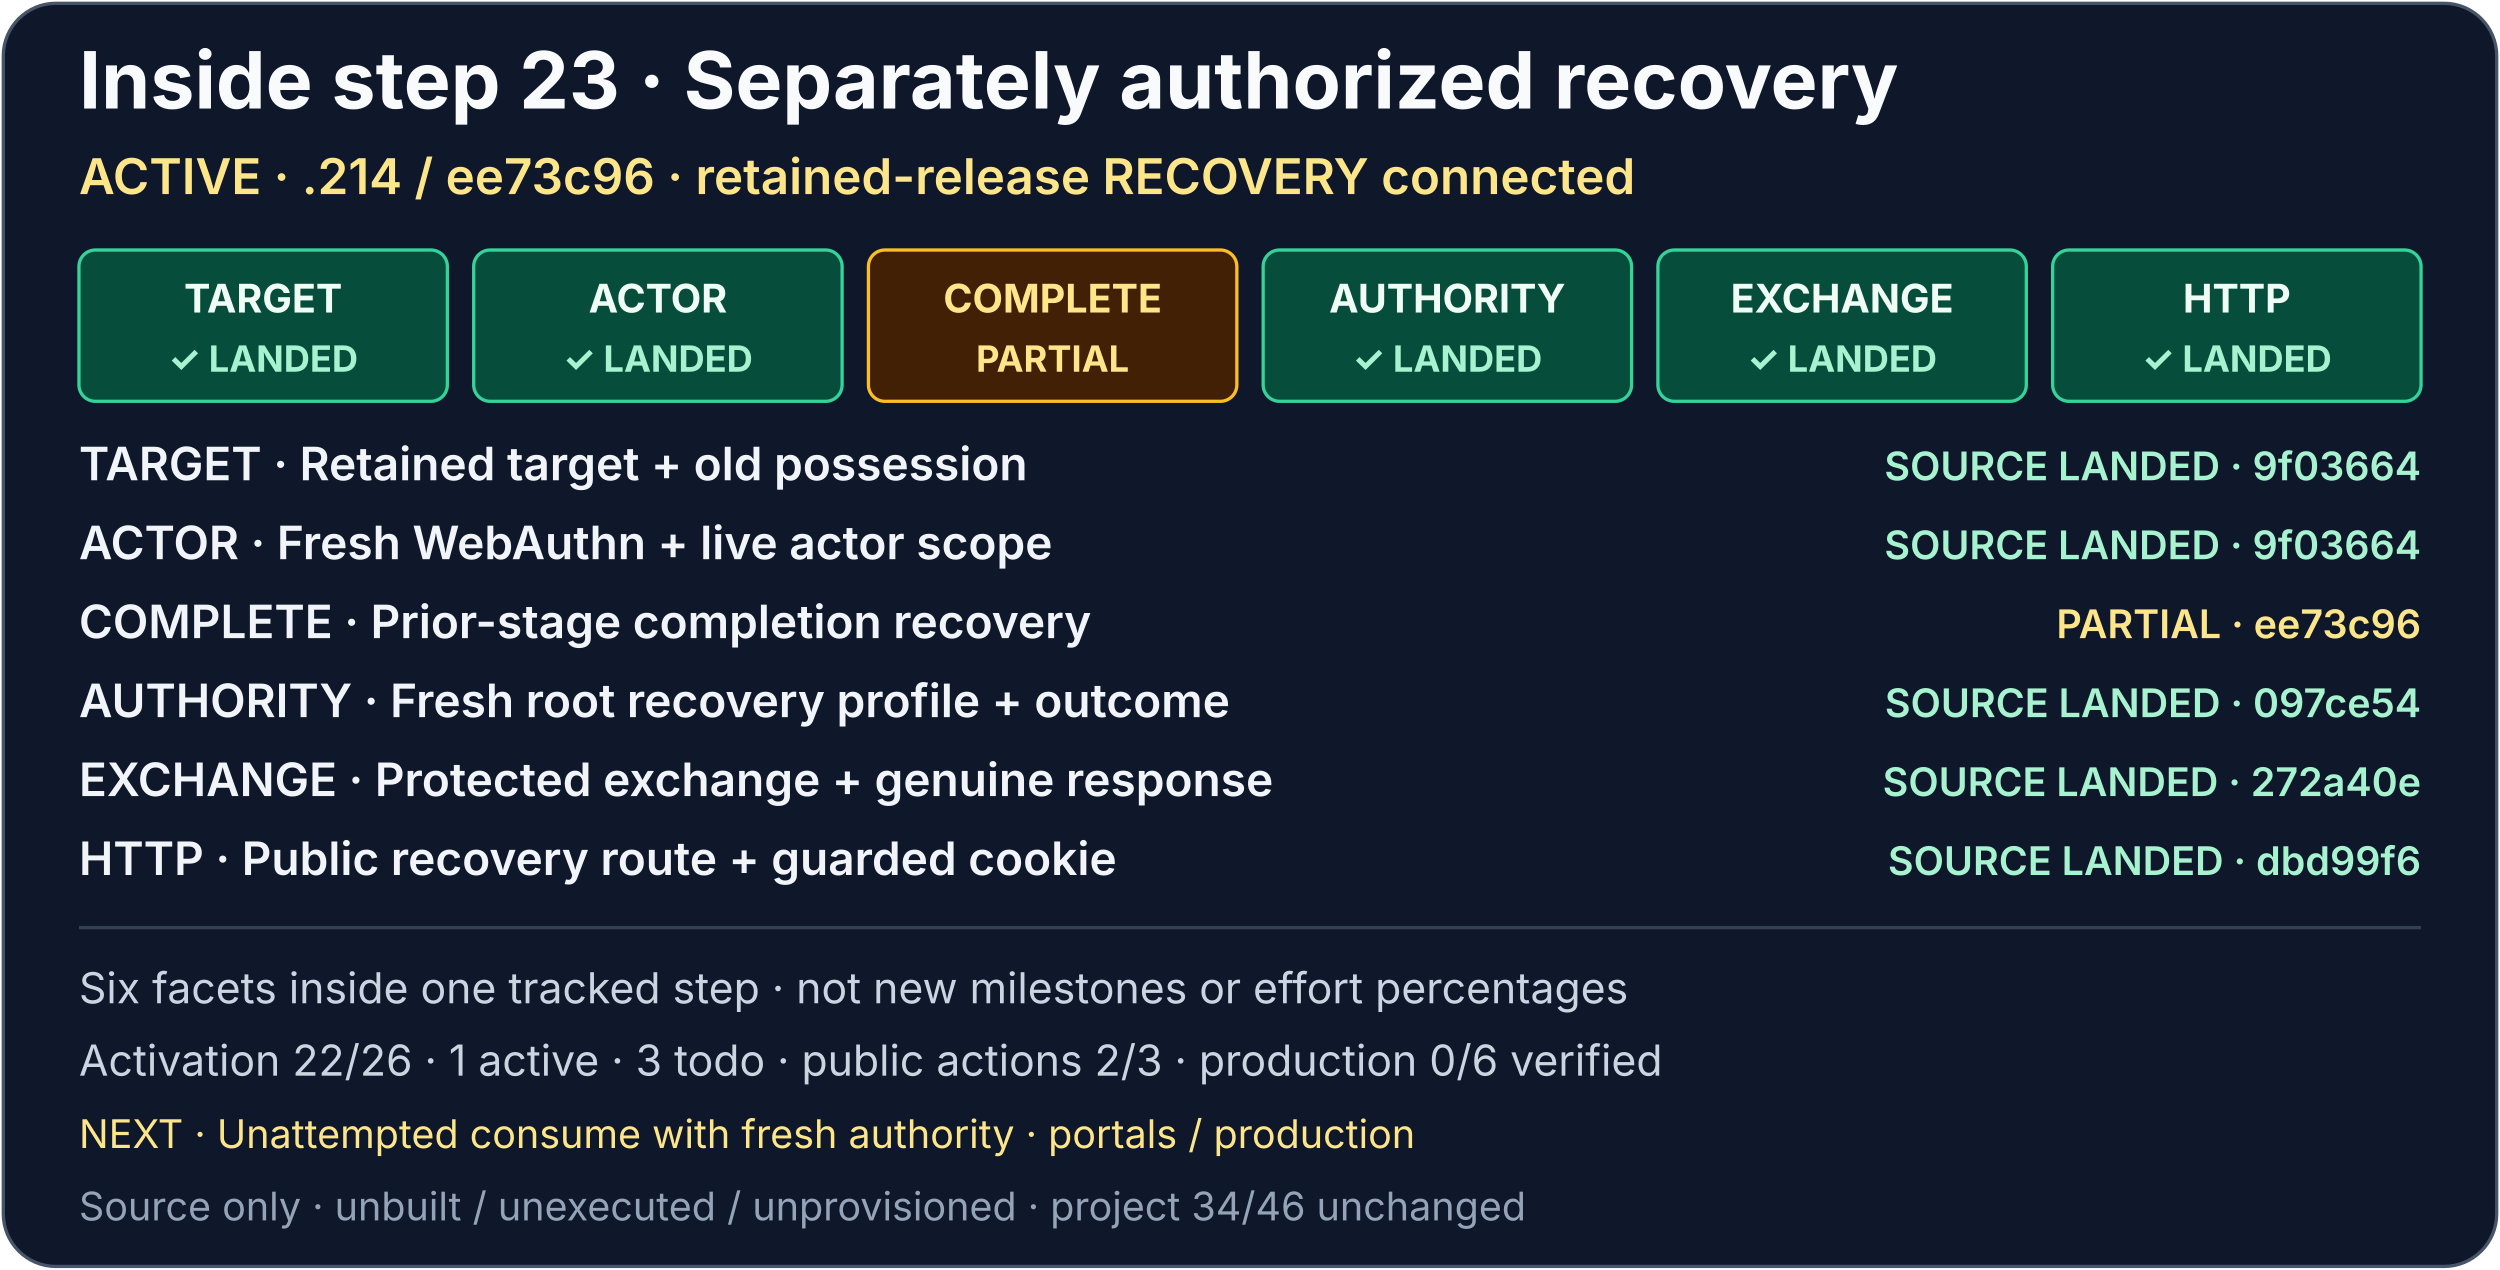
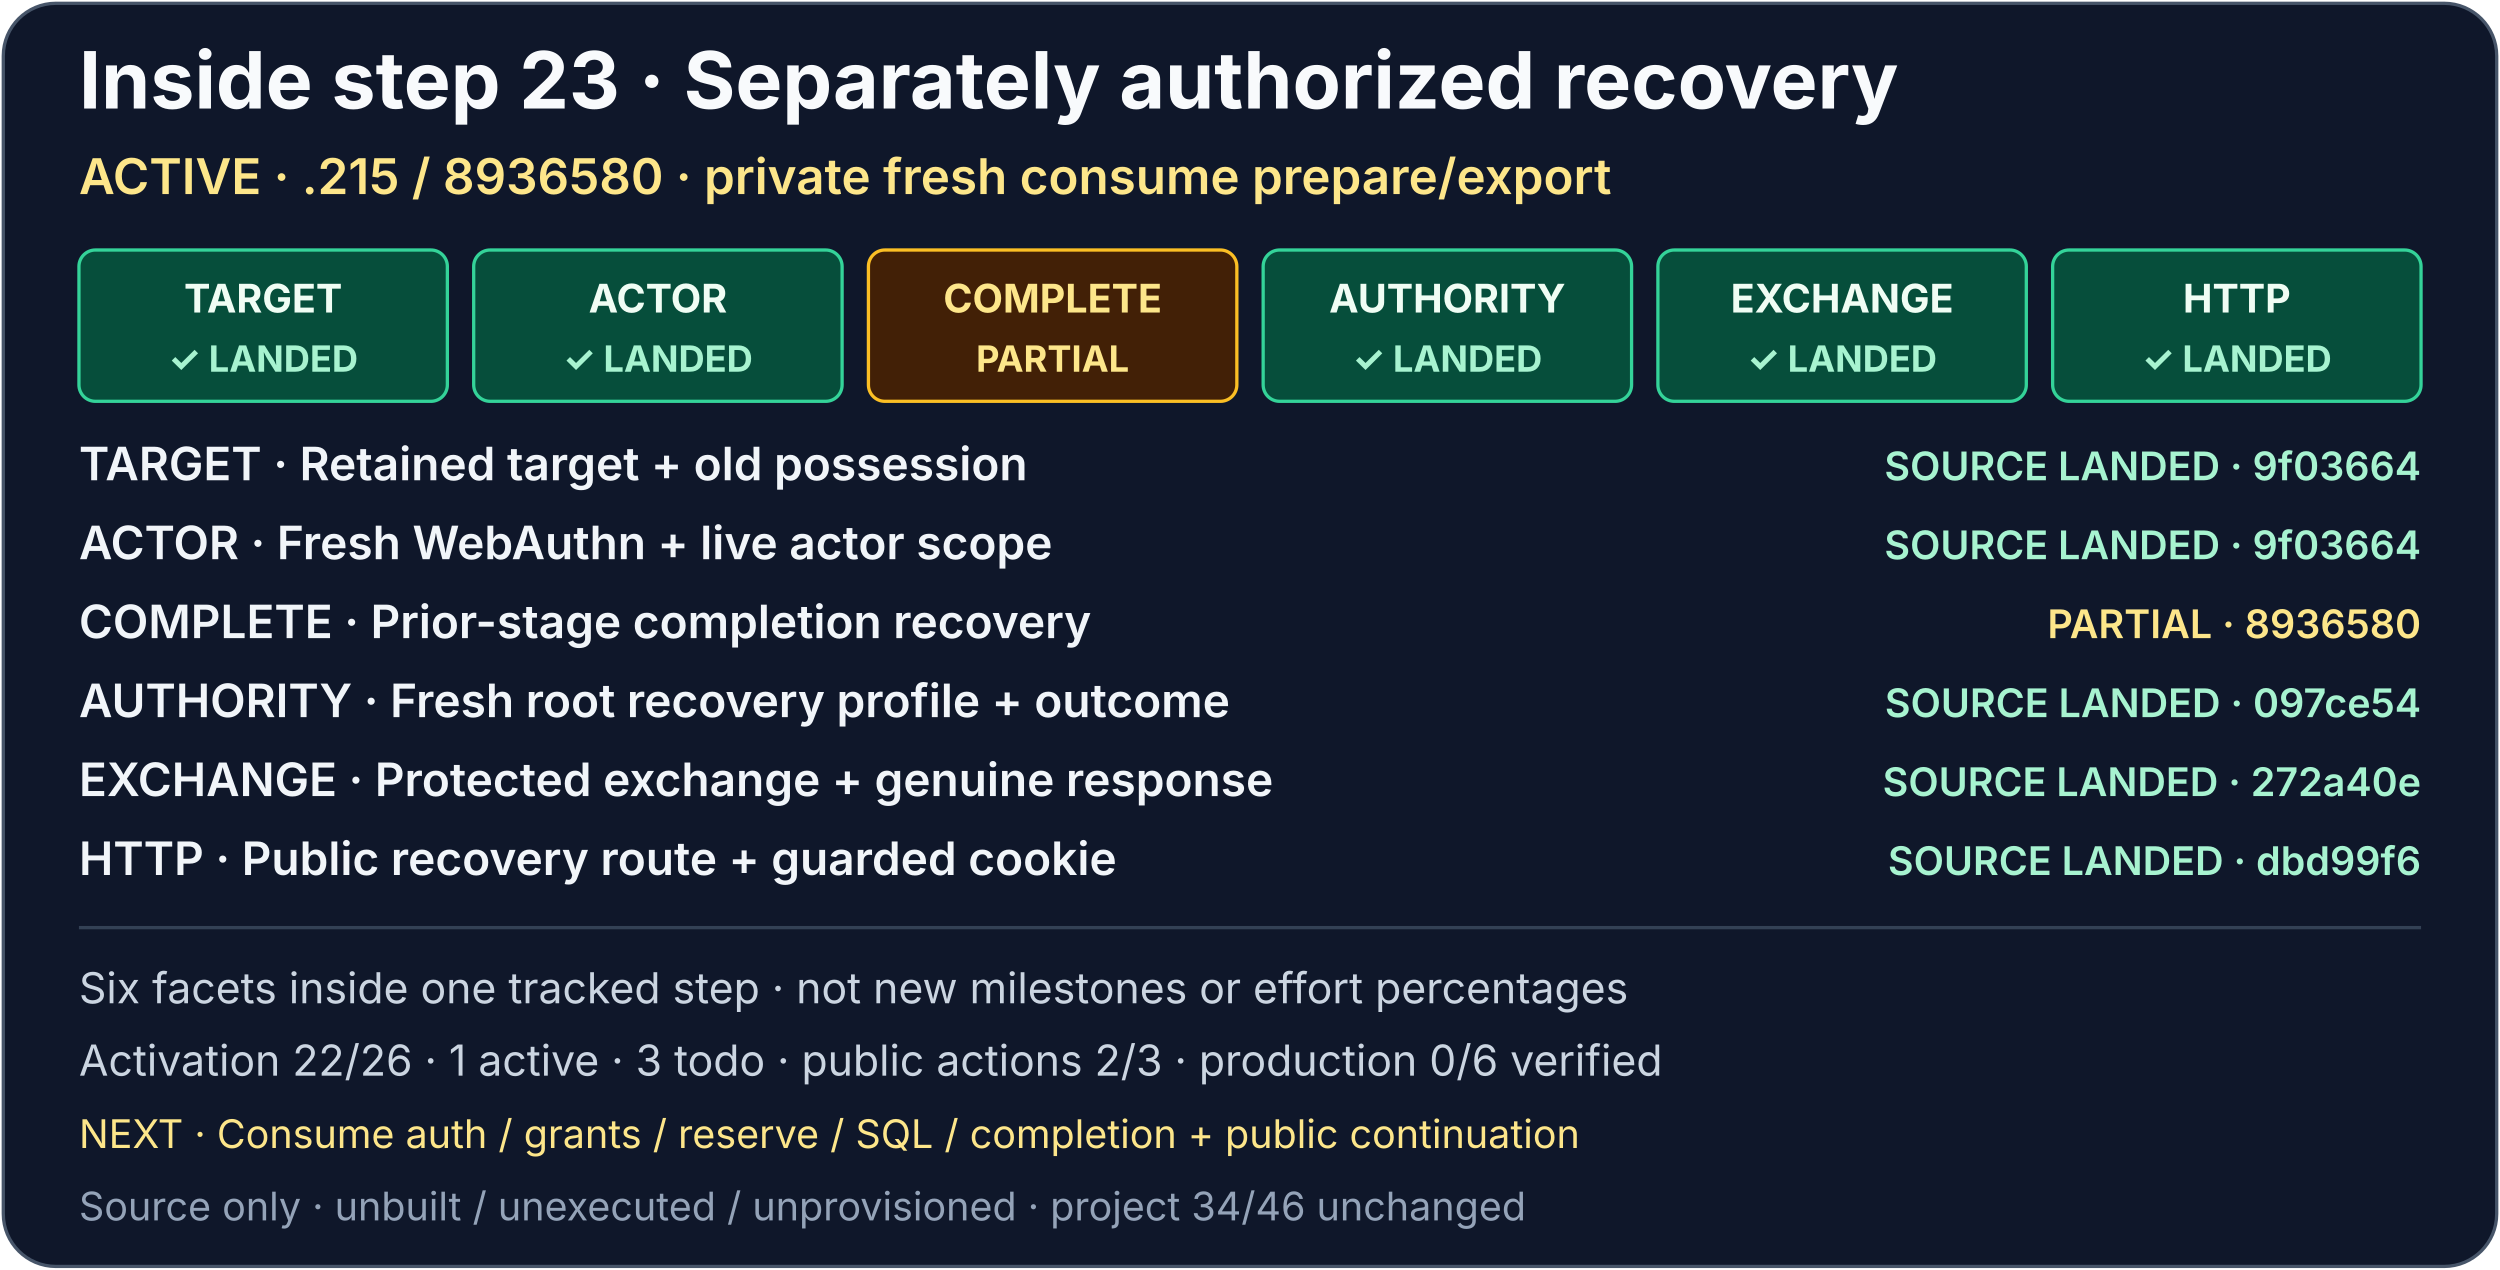
<svg xmlns="http://www.w3.org/2000/svg" width="760" height="386" viewBox="0 0 760 386" role="img" aria-labelledby="activation-recovery-title activation-recovery-description">
  <rect x="1" y="1" width="758" height="384" rx="16" fill="#0f172a" stroke="#475569" />
  <g font-family="system-ui, -apple-system, Segoe UI, sans-serif">
    <text x="24" y="33" fill="#f8fafc" font-size="24" font-weight="700">Inside step 23 · Separately authorized recovery</text>
-     <text x="24" y="59" fill="#fde68a" font-size="15" font-weight="600">ACTIVE · .214 / ee73c96 · retained-release RECOVERY connected</text>
+     <text x="24" y="59" fill="#fde68a" font-size="15" font-weight="600">ACTIVE · .215 / 8936580 · private fresh consume prepare/export</text>
    <a href="../production-status.md#activation-recovery-detail">
      <g font-size="12" font-weight="700" text-anchor="middle">
        <g aria-label="TARGET: Retained target, old-token possession and bounded three-record selection; source-landed in 9f03664">
          <rect x="24" y="76" width="112" height="46" rx="5" fill="#064e3b" stroke="#34d399" />
          <text x="80" y="95" fill="#f0fdf4">TARGET</text>
          <text x="80" y="113" fill="#a7f3d0" font-size="11">✓ LANDED</text>
        </g>
        <g aria-label="ACTOR: Fresh WebAuthn, roles, trust, approval, options and live context; source-landed in 9f03664">
          <rect x="144" y="76" width="112" height="46" rx="5" fill="#064e3b" stroke="#34d399" />
          <text x="200" y="95" fill="#f0fdf4">ACTOR</text>
          <text x="200" y="113" fill="#a7f3d0" font-size="11">✓ LANDED</text>
        </g>
-         <g aria-label="COMPLETE: Prior-stage completion recovery; active and partial in ee73c96; separately authorized RECOVERY/checkpoint-one delivery after acknowledged completion, durable raw3 before admission, claimed issuer and protected dispatch, one worker staging, current-auth and signed cookie connected; unattempted consume remains open">
+         <g aria-label="COMPLETE: Prior-stage completion recovery; active and partial in 8936580; fresh consume-purpose private input acquisition and bounded prepare/export connected; protected consume authorization, grants, reservation, SQL/completion and public continuation remain open">
          <rect x="264" y="76" width="112" height="46" rx="5" fill="#422006" stroke="#fbbf24" />
          <text x="320" y="95" fill="#fde68a">COMPLETE</text>
          <text x="320" y="113" fill="#fde68a" font-size="11">PARTIAL</text>
        </g>
        <g aria-label="AUTHORITY: Independent original admission, active-context staging and same-PID resources, privilege drop and worker continuation; source-landed in 097ce54; staging ACK is not readiness, durable-store proof or token delivery">
          <rect x="384" y="76" width="112" height="46" rx="5" fill="#064e3b" stroke="#34d399" />
          <text x="440" y="95" fill="#f0fdf4">AUTHORITY</text>
          <text x="440" y="113" fill="#a7f3d0" font-size="11">✓ LANDED</text>
        </g>
        <g aria-label="EXCHANGE: One durably claimed RECOVERY socket and genuine response verification; source-landed in 272a40e; public delivery is the separate HTTP facet">
          <rect x="504" y="76" width="112" height="46" rx="5" fill="#064e3b" stroke="#34d399" />
          <text x="560" y="95" fill="#f0fdf4">EXCHANGE</text>
          <text x="560" y="113" fill="#a7f3d0" font-size="11">✓ LANDED</text>
        </g>
        <g aria-label="HTTP: Recovery route, fresh current-auth, normal cleanup and final signed cookie-send guard; source-landed in dbd99f6; no runtime delivery claim">
          <rect x="624" y="76" width="112" height="46" rx="5" fill="#064e3b" stroke="#34d399" />
          <text x="680" y="95" fill="#f0fdf4">HTTP</text>
          <text x="680" y="113" fill="#a7f3d0" font-size="11">✓ LANDED</text>
        </g>
      </g>
      <g font-size="14" font-weight="600" fill="#f1f5f9">
        <text x="24" y="146">TARGET · Retained target + old possession</text>
        <text x="24" y="170">ACTOR · Fresh WebAuthn + live actor scope</text>
        <text x="24" y="194">COMPLETE · Prior-stage completion recovery</text>
        <text x="24" y="218">AUTHORITY · Fresh root recovery profile + outcome</text>
        <text x="24" y="242">EXCHANGE · Protected exchange + genuine response</text>
        <text x="24" y="266">HTTP · Public recovery route + guarded cookie</text>
      </g>
      <g font-size="12" font-weight="600" text-anchor="end">
        <text x="736" y="146" fill="#a7f3d0">SOURCE LANDED · 9f03664</text>
        <text x="736" y="170" fill="#a7f3d0">SOURCE LANDED · 9f03664</text>
-         <text x="736" y="194" fill="#fde68a">PARTIAL · ee73c96</text>
+         <text x="736" y="194" fill="#fde68a">PARTIAL · 8936580</text>
        <text x="736" y="218" fill="#a7f3d0">SOURCE LANDED · 097ce54</text>
        <text x="736" y="242" fill="#a7f3d0">SOURCE LANDED · 272a40e</text>
        <text x="736" y="266" fill="#a7f3d0">SOURCE LANDED · dbd99f6</text>
      </g>
    </a>
    <path d="M24 282H736" stroke="#334155" />
    <text x="24" y="305" fill="#cbd5e1" font-size="13">Six facets inside one tracked step · not new milestones or effort percentages</text>
    <text x="24" y="327" fill="#cbd5e1" font-size="13">Activation 22/26 · 1 active · 3 todo · public actions 2/3 · production 0/6 verified</text>
-     <text x="24" y="349" fill="#fde68a" font-size="12">NEXT · Unattempted consume with fresh authority · portals / production</text>
+     <text x="24" y="349" fill="#fde68a" font-size="12">NEXT · Consume auth / grants / reserve / SQL / completion + public continuation</text>
    <text x="24" y="371" fill="#94a3b8" font-size="12">Source only · unbuilt / unexecuted / unprovisioned · project 34/46 unchanged</text>
  </g>
</svg>
